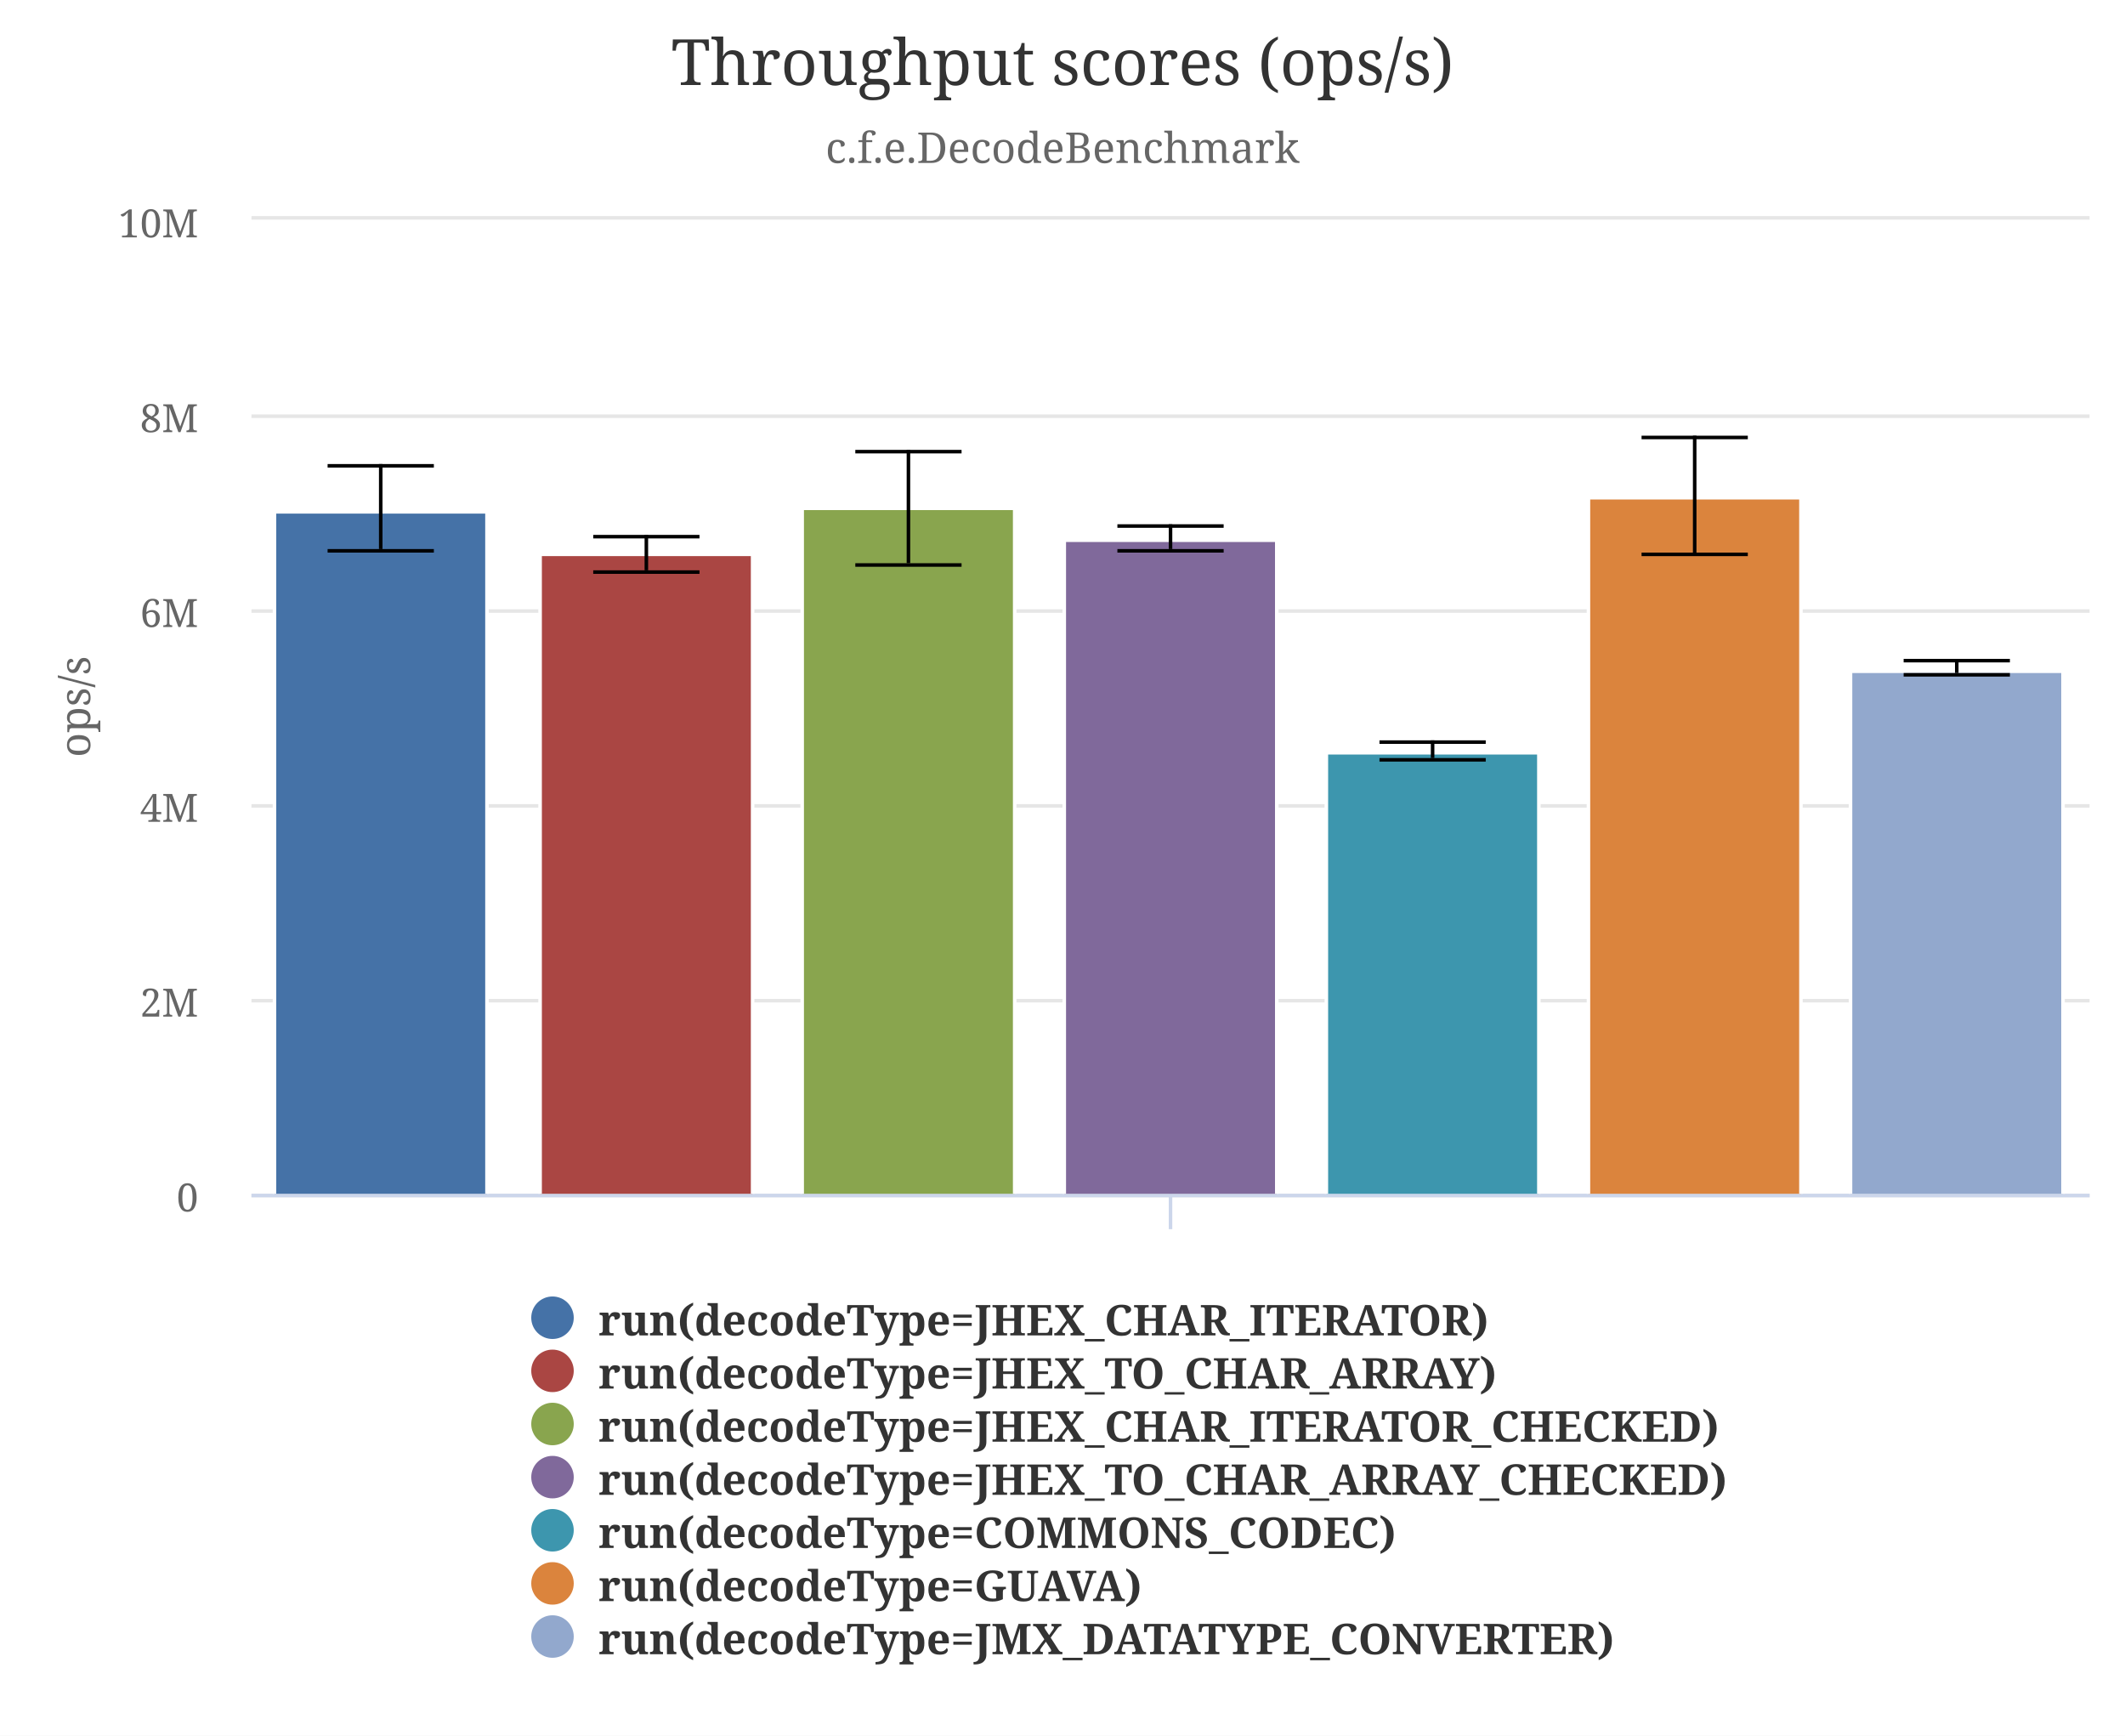
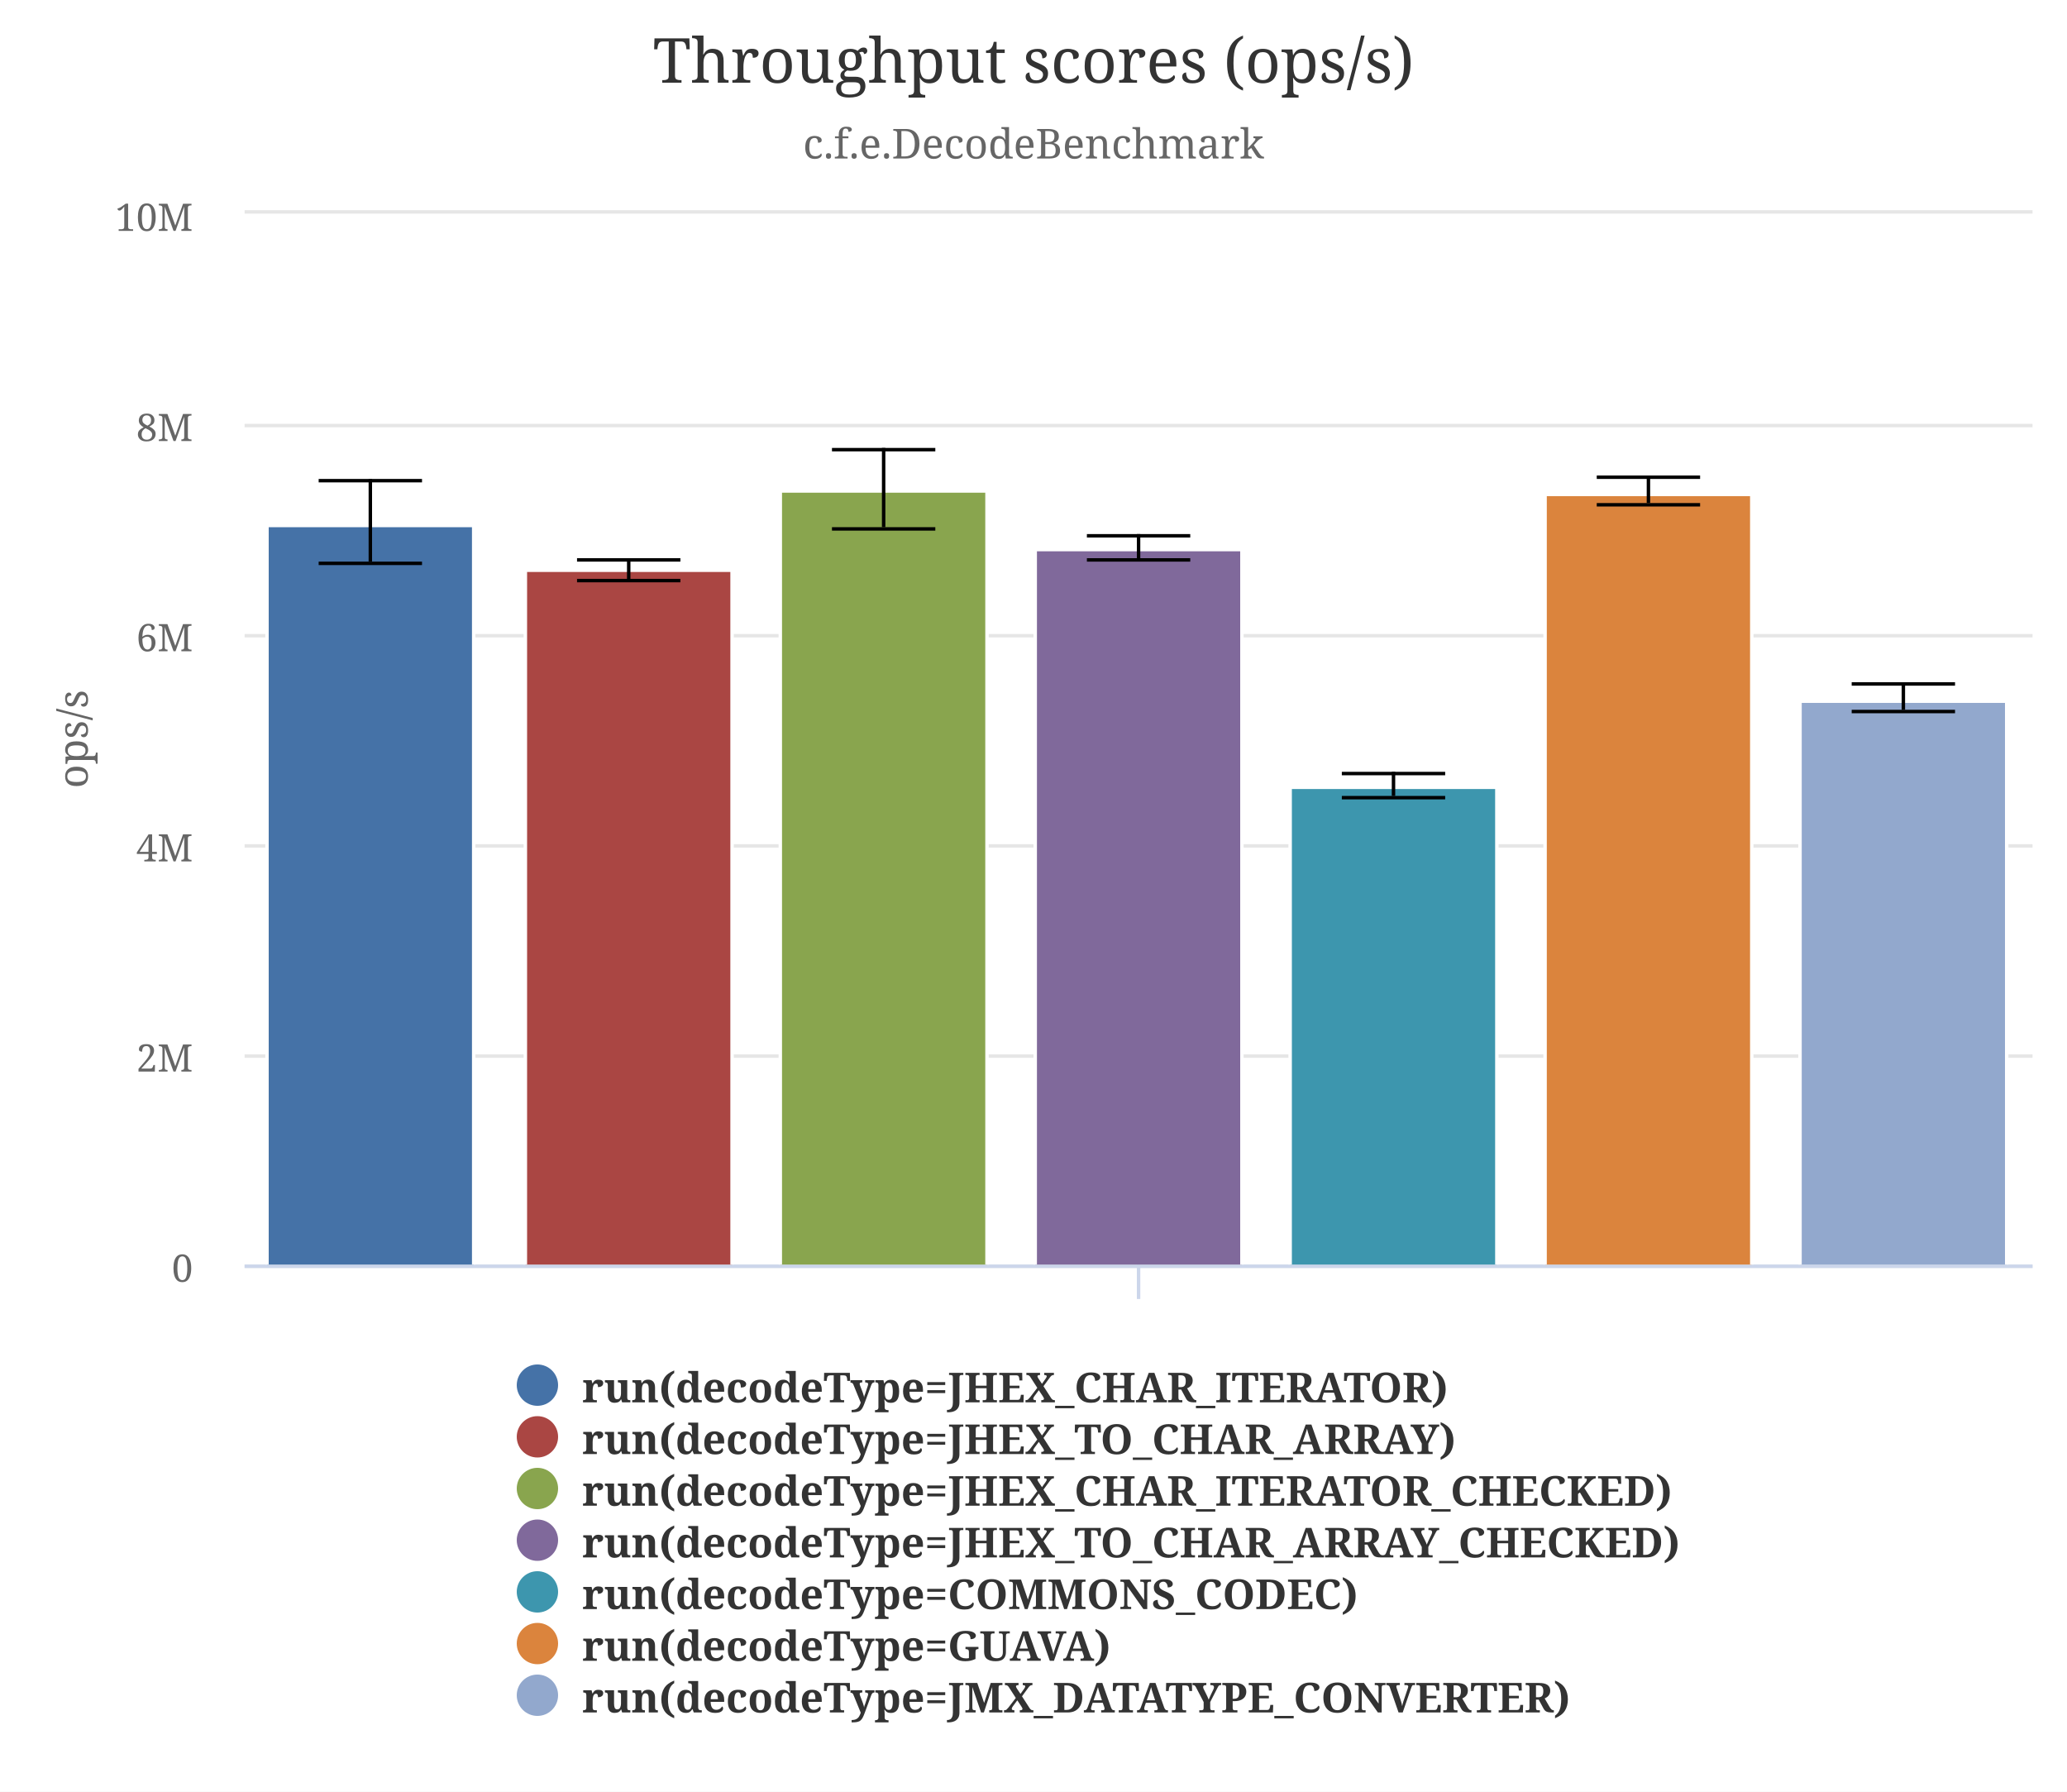
- <svg xmlns="http://www.w3.org/2000/svg" version="1.1" class="highcharts-root" style="font-family:signika, serif;font-size:12px;" width="600" viewBox="0 0 600 490" height="490">
+ <svg xmlns="http://www.w3.org/2000/svg" version="1.1" class="highcharts-root" style="font-family:signika, serif;font-size:12px;" width="600" viewBox="0 0 600 520" height="520">
  <defs>
-     <clipPath id="highcharts-335">
-       <rect x="0" y="0" width="519" height="275" fill="none" />
+     <clipPath id="highcharts-23">
+       <rect x="0" y="0" width="519" height="305" fill="none" />
    </clipPath>
  </defs>
-   <rect fill="#ffffff" class="highcharts-background" x="0" y="0" width="600" height="490" rx="0" ry="0" />
-   <rect fill="none" class="highcharts-plot-background" x="71" y="62" width="519" height="275" />
+   <rect fill="#ffffff" class="highcharts-background" x="0" y="0" width="600" height="520" rx="0" ry="0" />
+   <rect fill="none" class="highcharts-plot-background" x="71" y="62" width="519" height="305" />
  <g class="highcharts-grid highcharts-xaxis-grid ">
-     <path fill="none" class="highcharts-grid-line" d="M 330.5 62 L 330.5 337" opacity="1" />
+     <path fill="none" class="highcharts-grid-line" d="M 330.5 62 L 330.5 367" opacity="1" />
  </g>
  <g class="highcharts-grid highcharts-yaxis-grid ">
-     <path fill="none" stroke="#e6e6e6" stroke-width="1" class="highcharts-grid-line" d="M 71 337.5 L 590 337.5" opacity="1" />
-     <path fill="none" stroke="#e6e6e6" stroke-width="1" class="highcharts-grid-line" d="M 71 282.5 L 590 282.5" opacity="1" />
-     <path fill="none" stroke="#e6e6e6" stroke-width="1" class="highcharts-grid-line" d="M 71 227.5 L 590 227.5" opacity="1" />
-     <path fill="none" stroke="#e6e6e6" stroke-width="1" class="highcharts-grid-line" d="M 71 172.5 L 590 172.5" opacity="1" />
-     <path fill="none" stroke="#e6e6e6" stroke-width="1" class="highcharts-grid-line" d="M 71 117.5 L 590 117.5" opacity="1" />
+     <path fill="none" stroke="#e6e6e6" stroke-width="1" class="highcharts-grid-line" d="M 71 367.5 L 590 367.5" opacity="1" />
+     <path fill="none" stroke="#e6e6e6" stroke-width="1" class="highcharts-grid-line" d="M 71 306.5 L 590 306.5" opacity="1" />
+     <path fill="none" stroke="#e6e6e6" stroke-width="1" class="highcharts-grid-line" d="M 71 245.5 L 590 245.5" opacity="1" />
+     <path fill="none" stroke="#e6e6e6" stroke-width="1" class="highcharts-grid-line" d="M 71 184.5 L 590 184.5" opacity="1" />
+     <path fill="none" stroke="#e6e6e6" stroke-width="1" class="highcharts-grid-line" d="M 71 123.5 L 590 123.5" opacity="1" />
    <path fill="none" stroke="#e6e6e6" stroke-width="1" class="highcharts-grid-line" d="M 71 61.5 L 590 61.5" opacity="1" />
  </g>
-   <rect fill="none" class="highcharts-plot-border" x="71" y="62" width="519" height="275" />
+   <rect fill="none" class="highcharts-plot-border" x="71" y="62" width="519" height="305" />
  <g class="highcharts-axis highcharts-xaxis ">
-     <path fill="none" class="highcharts-tick" stroke="#ccd6eb" stroke-width="1" d="M 330.5 337 L 330.5 347" opacity="1" />
-     <path fill="none" class="highcharts-axis-line" stroke="#ccd6eb" stroke-width="1" d="M 71 337.5 L 590 337.5" />
+     <path fill="none" class="highcharts-tick" stroke="#ccd6eb" stroke-width="1" d="M 330.5 367 L 330.5 377" opacity="1" />
+     <path fill="none" class="highcharts-axis-line" stroke="#ccd6eb" stroke-width="1" d="M 71 367.5 L 590 367.5" />
  </g>
  <g class="highcharts-axis highcharts-yaxis ">
-     <text x="25.453" text-anchor="middle" transform="translate(0,0) rotate(270 25.45312 199.5)" class="highcharts-axis-title" style="color:#666666;fill:#666666;" y="199.5">ops/s</text>
-     <path fill="none" class="highcharts-axis-line" d="M 71 62 L 71 337" />
+     <text x="25.453" text-anchor="middle" transform="translate(0,0) rotate(270 25.45312 214.5)" class="highcharts-axis-title" style="color:#666666;fill:#666666;" y="214.5">ops/s</text>
+     <path fill="none" class="highcharts-axis-line" d="M 71 62 L 71 367" />
  </g>
  <g class="highcharts-series-group">
-     <g class="highcharts-series highcharts-series-0 highcharts-column-series highcharts-color-0 " transform="translate(71,62) scale(1 1)" width="275" height="519" clip-path="url(#highcharts-335)">
-       <rect x="6.5" y="82.5" width="60" height="193" fill="#4572A7" class="highcharts-point highcharts-color-0" stroke="#ffffff" stroke-width="1" />
+     <g class="highcharts-series highcharts-series-0 highcharts-column-series highcharts-color-0 " transform="translate(71,62) scale(1 1)" width="305" height="519" clip-path="url(#highcharts-23)">
+       <rect x="6.5" y="90.5" width="60" height="215" fill="#4572A7" class="highcharts-point highcharts-color-0" stroke="#ffffff" stroke-width="1" />
    </g>
-     <g class="highcharts-markers highcharts-series-0 highcharts-column-series highcharts-color-0 " transform="translate(71,62) scale(1 1)" width="275" height="519" clip-path="none" />
-     <g class="highcharts-series highcharts-series-1 highcharts-errorbar-series highcharts-color-undefined " transform="translate(71,62) scale(1 1)" width="275" height="519" clip-path="url(#highcharts-335)">
+     <g class="highcharts-markers highcharts-series-0 highcharts-column-series highcharts-color-0 " transform="translate(71,62) scale(1 1)" width="305" height="519" clip-path="none" />
+     <g class="highcharts-series highcharts-series-1 highcharts-errorbar-series highcharts-color-undefined " transform="translate(71,62) scale(1 1)" width="305" height="519" clip-path="url(#highcharts-23)">
      <g class="highcharts-point">
-         <path fill="none" class="highcharts-boxplot-stem" stroke="#000000" stroke-width="1" d="M 36.5 93 L 36.5 69 M 36.5 93 L 36.5 93" />
-         <path fill="none" class="highcharts-boxplot-whisker" stroke="#000000" stroke-width="1" d="M 21.5 69.5 L 51.5 69.5 M 21.5 93.5 L 51.5 93.5" />
+         <path fill="none" class="highcharts-boxplot-stem" stroke="#000000" stroke-width="1" d="M 36.5 101 L 36.5 77 M 36.5 101 L 36.5 101" />
+         <path fill="none" class="highcharts-boxplot-whisker" stroke="#000000" stroke-width="1" d="M 21.5 77.5 L 51.5 77.5 M 21.5 101.5 L 51.5 101.5" />
        <path fill="none" class="highcharts-boxplot-median" stroke="#000000" stroke-width="2" d="M 0 0" />
      </g>
    </g>
-     <g class="highcharts-markers highcharts-series-1 highcharts-errorbar-series highcharts-color-undefined " transform="translate(71,62) scale(1 1)" width="275" height="519" clip-path="none" />
-     <g class="highcharts-series highcharts-series-2 highcharts-column-series highcharts-color-1 " transform="translate(71,62) scale(1 1)" width="275" height="519" clip-path="url(#highcharts-335)">
-       <rect x="81.5" y="94.5" width="60" height="181" fill="#AA4643" class="highcharts-point highcharts-color-1" stroke="#ffffff" stroke-width="1" />
+     <g class="highcharts-markers highcharts-series-1 highcharts-errorbar-series highcharts-color-undefined " transform="translate(71,62) scale(1 1)" width="305" height="519" clip-path="none" />
+     <g class="highcharts-series highcharts-series-2 highcharts-column-series highcharts-color-1 " transform="translate(71,62) scale(1 1)" width="305" height="519" clip-path="url(#highcharts-23)">
+       <rect x="81.5" y="103.5" width="60" height="202" fill="#AA4643" class="highcharts-point highcharts-color-1" stroke="#ffffff" stroke-width="1" />
    </g>
-     <g class="highcharts-markers highcharts-series-2 highcharts-column-series highcharts-color-1 " transform="translate(71,62) scale(1 1)" width="275" height="519" clip-path="none" />
-     <g class="highcharts-series highcharts-series-3 highcharts-errorbar-series highcharts-color-undefined " transform="translate(71,62) scale(1 1)" width="275" height="519" clip-path="url(#highcharts-335)">
+     <g class="highcharts-markers highcharts-series-2 highcharts-column-series highcharts-color-1 " transform="translate(71,62) scale(1 1)" width="305" height="519" clip-path="none" />
+     <g class="highcharts-series highcharts-series-3 highcharts-errorbar-series highcharts-color-undefined " transform="translate(71,62) scale(1 1)" width="305" height="519" clip-path="url(#highcharts-23)">
      <g class="highcharts-point">
-         <path fill="none" class="highcharts-boxplot-stem" stroke="#000000" stroke-width="1" d="M 111.5 99 L 111.5 89 M 111.5 99 L 111.5 99" />
-         <path fill="none" class="highcharts-boxplot-whisker" stroke="#000000" stroke-width="1" d="M 96.5 89.5 L 126.5 89.5 M 96.5 99.5 L 126.5 99.5" />
+         <path fill="none" class="highcharts-boxplot-stem" stroke="#000000" stroke-width="1" d="M 111.5 106 L 111.5 100 M 111.5 106 L 111.5 106" />
+         <path fill="none" class="highcharts-boxplot-whisker" stroke="#000000" stroke-width="1" d="M 96.5 100.5 L 126.5 100.5 M 96.5 106.5 L 126.5 106.5" />
        <path fill="none" class="highcharts-boxplot-median" stroke="#000000" stroke-width="2" d="M 0 0" />
      </g>
    </g>
-     <g class="highcharts-markers highcharts-series-3 highcharts-errorbar-series highcharts-color-undefined " transform="translate(71,62) scale(1 1)" width="275" height="519" clip-path="none" />
-     <g class="highcharts-series highcharts-series-4 highcharts-column-series highcharts-color-2 " transform="translate(71,62) scale(1 1)" width="275" height="519" clip-path="url(#highcharts-335)">
-       <rect x="155.5" y="81.5" width="60" height="194" fill="#89A54E" class="highcharts-point highcharts-color-2" stroke="#ffffff" stroke-width="1" />
+     <g class="highcharts-markers highcharts-series-3 highcharts-errorbar-series highcharts-color-undefined " transform="translate(71,62) scale(1 1)" width="305" height="519" clip-path="none" />
+     <g class="highcharts-series highcharts-series-4 highcharts-column-series highcharts-color-2 " transform="translate(71,62) scale(1 1)" width="305" height="519" clip-path="url(#highcharts-23)">
+       <rect x="155.5" y="80.5" width="60" height="225" fill="#89A54E" class="highcharts-point highcharts-color-2" stroke="#ffffff" stroke-width="1" />
    </g>
-     <g class="highcharts-markers highcharts-series-4 highcharts-column-series highcharts-color-2 " transform="translate(71,62) scale(1 1)" width="275" height="519" clip-path="none" />
-     <g class="highcharts-series highcharts-series-5 highcharts-errorbar-series highcharts-color-undefined " transform="translate(71,62) scale(1 1)" width="275" height="519" clip-path="url(#highcharts-335)">
+     <g class="highcharts-markers highcharts-series-4 highcharts-column-series highcharts-color-2 " transform="translate(71,62) scale(1 1)" width="305" height="519" clip-path="none" />
+     <g class="highcharts-series highcharts-series-5 highcharts-errorbar-series highcharts-color-undefined " transform="translate(71,62) scale(1 1)" width="305" height="519" clip-path="url(#highcharts-23)">
      <g class="highcharts-point">
-         <path fill="none" class="highcharts-boxplot-stem" stroke="#000000" stroke-width="1" d="M 185.5 97 L 185.5 65 M 185.5 97 L 185.5 97" />
-         <path fill="none" class="highcharts-boxplot-whisker" stroke="#000000" stroke-width="1" d="M 170.5 65.5 L 200.5 65.5 M 170.5 97.5 L 200.5 97.5" />
+         <path fill="none" class="highcharts-boxplot-stem" stroke="#000000" stroke-width="1" d="M 185.5 91 L 185.5 68 M 185.5 91 L 185.5 91" />
+         <path fill="none" class="highcharts-boxplot-whisker" stroke="#000000" stroke-width="1" d="M 170.5 68.5 L 200.5 68.5 M 170.5 91.5 L 200.5 91.5" />
        <path fill="none" class="highcharts-boxplot-median" stroke="#000000" stroke-width="2" d="M 0 0" />
      </g>
    </g>
-     <g class="highcharts-markers highcharts-series-5 highcharts-errorbar-series highcharts-color-undefined " transform="translate(71,62) scale(1 1)" width="275" height="519" clip-path="none" />
-     <g class="highcharts-series highcharts-series-6 highcharts-column-series highcharts-color-3 " transform="translate(71,62) scale(1 1)" width="275" height="519" clip-path="url(#highcharts-335)">
-       <rect x="229.5" y="90.5" width="60" height="185" fill="#80699B" class="highcharts-point highcharts-color-3" stroke="#ffffff" stroke-width="1" />
+     <g class="highcharts-markers highcharts-series-5 highcharts-errorbar-series highcharts-color-undefined " transform="translate(71,62) scale(1 1)" width="305" height="519" clip-path="none" />
+     <g class="highcharts-series highcharts-series-6 highcharts-column-series highcharts-color-3 " transform="translate(71,62) scale(1 1)" width="305" height="519" clip-path="url(#highcharts-23)">
+       <rect x="229.5" y="97.5" width="60" height="208" fill="#80699B" class="highcharts-point highcharts-color-3" stroke="#ffffff" stroke-width="1" />
    </g>
-     <g class="highcharts-markers highcharts-series-6 highcharts-column-series highcharts-color-3 " transform="translate(71,62) scale(1 1)" width="275" height="519" clip-path="none" />
-     <g class="highcharts-series highcharts-series-7 highcharts-errorbar-series highcharts-color-undefined " transform="translate(71,62) scale(1 1)" width="275" height="519" clip-path="url(#highcharts-335)">
+     <g class="highcharts-markers highcharts-series-6 highcharts-column-series highcharts-color-3 " transform="translate(71,62) scale(1 1)" width="305" height="519" clip-path="none" />
+     <g class="highcharts-series highcharts-series-7 highcharts-errorbar-series highcharts-color-undefined " transform="translate(71,62) scale(1 1)" width="305" height="519" clip-path="url(#highcharts-23)">
      <g class="highcharts-point">
-         <path fill="none" class="highcharts-boxplot-stem" stroke="#000000" stroke-width="1" d="M 259.5 93 L 259.5 86 M 259.5 93 L 259.5 93" />
-         <path fill="none" class="highcharts-boxplot-whisker" stroke="#000000" stroke-width="1" d="M 244.5 86.5 L 274.5 86.5 M 244.5 93.5 L 274.5 93.5" />
+         <path fill="none" class="highcharts-boxplot-stem" stroke="#000000" stroke-width="1" d="M 259.5 100 L 259.5 93 M 259.5 100 L 259.5 100" />
+         <path fill="none" class="highcharts-boxplot-whisker" stroke="#000000" stroke-width="1" d="M 244.5 93.5 L 274.5 93.5 M 244.5 100.5 L 274.5 100.5" />
        <path fill="none" class="highcharts-boxplot-median" stroke="#000000" stroke-width="2" d="M 0 0" />
      </g>
    </g>
-     <g class="highcharts-markers highcharts-series-7 highcharts-errorbar-series highcharts-color-undefined " transform="translate(71,62) scale(1 1)" width="275" height="519" clip-path="none" />
-     <g class="highcharts-series highcharts-series-8 highcharts-column-series highcharts-color-4 " transform="translate(71,62) scale(1 1)" width="275" height="519" clip-path="url(#highcharts-335)">
-       <rect x="303.5" y="150.5" width="60" height="125" fill="#3D96AE" class="highcharts-point highcharts-color-4" stroke="#ffffff" stroke-width="1" />
+     <g class="highcharts-markers highcharts-series-7 highcharts-errorbar-series highcharts-color-undefined " transform="translate(71,62) scale(1 1)" width="305" height="519" clip-path="none" />
+     <g class="highcharts-series highcharts-series-8 highcharts-column-series highcharts-color-4 " transform="translate(71,62) scale(1 1)" width="305" height="519" clip-path="url(#highcharts-23)">
+       <rect x="303.5" y="166.5" width="60" height="139" fill="#3D96AE" class="highcharts-point highcharts-color-4" stroke="#ffffff" stroke-width="1" />
    </g>
-     <g class="highcharts-markers highcharts-series-8 highcharts-column-series highcharts-color-4 " transform="translate(71,62) scale(1 1)" width="275" height="519" clip-path="none" />
-     <g class="highcharts-series highcharts-series-9 highcharts-errorbar-series highcharts-color-undefined " transform="translate(71,62) scale(1 1)" width="275" height="519" clip-path="url(#highcharts-335)">
+     <g class="highcharts-markers highcharts-series-8 highcharts-column-series highcharts-color-4 " transform="translate(71,62) scale(1 1)" width="305" height="519" clip-path="none" />
+     <g class="highcharts-series highcharts-series-9 highcharts-errorbar-series highcharts-color-undefined " transform="translate(71,62) scale(1 1)" width="305" height="519" clip-path="url(#highcharts-23)">
      <g class="highcharts-point">
-         <path fill="none" class="highcharts-boxplot-stem" stroke="#000000" stroke-width="1" d="M 333.5 152 L 333.5 147 M 333.5 152 L 333.5 152" />
-         <path fill="none" class="highcharts-boxplot-whisker" stroke="#000000" stroke-width="1" d="M 318.5 147.5 L 348.5 147.5 M 318.5 152.5 L 348.5 152.5" />
+         <path fill="none" class="highcharts-boxplot-stem" stroke="#000000" stroke-width="1" d="M 333.5 169 L 333.5 162 M 333.5 169 L 333.5 169" />
+         <path fill="none" class="highcharts-boxplot-whisker" stroke="#000000" stroke-width="1" d="M 318.5 162.5 L 348.5 162.5 M 318.5 169.5 L 348.5 169.5" />
        <path fill="none" class="highcharts-boxplot-median" stroke="#000000" stroke-width="2" d="M 0 0" />
      </g>
    </g>
-     <g class="highcharts-markers highcharts-series-9 highcharts-errorbar-series highcharts-color-undefined " transform="translate(71,62) scale(1 1)" width="275" height="519" clip-path="none" />
-     <g class="highcharts-series highcharts-series-10 highcharts-column-series highcharts-color-5 " transform="translate(71,62) scale(1 1)" width="275" height="519" clip-path="url(#highcharts-335)">
-       <rect x="377.5" y="78.5" width="60" height="197" fill="#DB843D" class="highcharts-point highcharts-color-5" stroke="#ffffff" stroke-width="1" />
+     <g class="highcharts-markers highcharts-series-9 highcharts-errorbar-series highcharts-color-undefined " transform="translate(71,62) scale(1 1)" width="305" height="519" clip-path="none" />
+     <g class="highcharts-series highcharts-series-10 highcharts-column-series highcharts-color-5 " transform="translate(71,62) scale(1 1)" width="305" height="519" clip-path="url(#highcharts-23)">
+       <rect x="377.5" y="81.5" width="60" height="224" fill="#DB843D" class="highcharts-point highcharts-color-5" stroke="#ffffff" stroke-width="1" />
    </g>
-     <g class="highcharts-markers highcharts-series-10 highcharts-column-series highcharts-color-5 " transform="translate(71,62) scale(1 1)" width="275" height="519" clip-path="none" />
-     <g class="highcharts-series highcharts-series-11 highcharts-errorbar-series highcharts-color-undefined " transform="translate(71,62) scale(1 1)" width="275" height="519" clip-path="url(#highcharts-335)">
+     <g class="highcharts-markers highcharts-series-10 highcharts-column-series highcharts-color-5 " transform="translate(71,62) scale(1 1)" width="305" height="519" clip-path="none" />
+     <g class="highcharts-series highcharts-series-11 highcharts-errorbar-series highcharts-color-undefined " transform="translate(71,62) scale(1 1)" width="305" height="519" clip-path="url(#highcharts-23)">
      <g class="highcharts-point">
-         <path fill="none" class="highcharts-boxplot-stem" stroke="#000000" stroke-width="1" d="M 407.5 94 L 407.5 61 M 407.5 94 L 407.5 94" />
-         <path fill="none" class="highcharts-boxplot-whisker" stroke="#000000" stroke-width="1" d="M 392.5 61.5 L 422.5 61.5 M 392.5 94.5 L 422.5 94.5" />
+         <path fill="none" class="highcharts-boxplot-stem" stroke="#000000" stroke-width="1" d="M 407.5 84 L 407.5 76 M 407.5 84 L 407.5 84" />
+         <path fill="none" class="highcharts-boxplot-whisker" stroke="#000000" stroke-width="1" d="M 392.5 76.5 L 422.5 76.5 M 392.5 84.5 L 422.5 84.5" />
        <path fill="none" class="highcharts-boxplot-median" stroke="#000000" stroke-width="2" d="M 0 0" />
      </g>
    </g>
-     <g class="highcharts-markers highcharts-series-11 highcharts-errorbar-series highcharts-color-undefined " transform="translate(71,62) scale(1 1)" width="275" height="519" clip-path="none" />
-     <g class="highcharts-series highcharts-series-12 highcharts-column-series highcharts-color-6 " transform="translate(71,62) scale(1 1)" width="275" height="519" clip-path="url(#highcharts-335)">
-       <rect x="451.5" y="127.5" width="60" height="148" fill="#92A8CD" class="highcharts-point highcharts-color-6" stroke="#ffffff" stroke-width="1" />
+     <g class="highcharts-markers highcharts-series-11 highcharts-errorbar-series highcharts-color-undefined " transform="translate(71,62) scale(1 1)" width="305" height="519" clip-path="none" />
+     <g class="highcharts-series highcharts-series-12 highcharts-column-series highcharts-color-6 " transform="translate(71,62) scale(1 1)" width="305" height="519" clip-path="url(#highcharts-23)">
+       <rect x="451.5" y="141.5" width="60" height="164" fill="#92A8CD" class="highcharts-point highcharts-color-6" stroke="#ffffff" stroke-width="1" />
    </g>
-     <g class="highcharts-markers highcharts-series-12 highcharts-column-series highcharts-color-6 " transform="translate(71,62) scale(1 1)" width="275" height="519" clip-path="none" />
-     <g class="highcharts-series highcharts-series-13 highcharts-errorbar-series highcharts-color-undefined " transform="translate(71,62) scale(1 1)" width="275" height="519" clip-path="url(#highcharts-335)">
+     <g class="highcharts-markers highcharts-series-12 highcharts-column-series highcharts-color-6 " transform="translate(71,62) scale(1 1)" width="305" height="519" clip-path="none" />
+     <g class="highcharts-series highcharts-series-13 highcharts-errorbar-series highcharts-color-undefined " transform="translate(71,62) scale(1 1)" width="305" height="519" clip-path="url(#highcharts-23)">
      <g class="highcharts-point">
-         <path fill="none" class="highcharts-boxplot-stem" stroke="#000000" stroke-width="1" d="M 481.5 128 L 481.5 124 M 481.5 128 L 481.5 128" />
-         <path fill="none" class="highcharts-boxplot-whisker" stroke="#000000" stroke-width="1" d="M 466.5 124.5 L 496.5 124.5 M 466.5 128.5 L 496.5 128.5" />
+         <path fill="none" class="highcharts-boxplot-stem" stroke="#000000" stroke-width="1" d="M 481.5 144 L 481.5 136 M 481.5 144 L 481.5 144" />
+         <path fill="none" class="highcharts-boxplot-whisker" stroke="#000000" stroke-width="1" d="M 466.5 136.5 L 496.5 136.5 M 466.5 144.5 L 496.5 144.5" />
        <path fill="none" class="highcharts-boxplot-median" stroke="#000000" stroke-width="2" d="M 0 0" />
      </g>
    </g>
-     <g class="highcharts-markers highcharts-series-13 highcharts-errorbar-series highcharts-color-undefined " transform="translate(71,62) scale(1 1)" width="275" height="519" clip-path="none" />
+     <g class="highcharts-markers highcharts-series-13 highcharts-errorbar-series highcharts-color-undefined " transform="translate(71,62) scale(1 1)" width="305" height="519" clip-path="none" />
  </g>
  <text x="300" text-anchor="middle" class="highcharts-title" style="color:#333333;font-size:18px;fill:#333333;width:536px;" y="24">
    <tspan>Throughput scores (ops/s)</tspan>
  </text>
  <text x="300" text-anchor="middle" class="highcharts-subtitle" style="color:#666666;fill:#666666;width:536px;" y="46">
    <tspan>c.f.e.DecodeBenchmark</tspan>
  </text>
-   <g class="highcharts-legend" transform="translate(140,359)">
+   <g class="highcharts-legend" transform="translate(140,389)">
    <rect fill="none" class="highcharts-legend-box" rx="0" ry="0" x="0" y="0" width="320" height="116" visibility="visible" />
    <g>
      <g>
        <g class="highcharts-legend-item highcharts-column-series highcharts-color-0 highcharts-series-0" transform="translate(8,3)">
          <text x="21" style="color:#333333;font-size:12px;font-weight:bold;cursor:pointer;fill:#333333;" text-anchor="start" y="15">run(decodeType=JHEX_CHAR_ITERATOR)</text>
          <rect x="2" y="4" width="12" height="12" fill="#4572A7" rx="6" ry="6" class="highcharts-point" />
        </g>
        <g class="highcharts-legend-item highcharts-column-series highcharts-color-1 highcharts-series-2" transform="translate(8,18)">
          <text x="21" y="15" style="color:#333333;font-size:12px;font-weight:bold;cursor:pointer;fill:#333333;" text-anchor="start">run(decodeType=JHEX_TO_CHAR_ARRAY)</text>
          <rect x="2" y="4" width="12" height="12" fill="#AA4643" rx="6" ry="6" class="highcharts-point" />
        </g>
        <g class="highcharts-legend-item highcharts-column-series highcharts-color-2 highcharts-series-4" transform="translate(8,33)">
          <text x="21" y="15" style="color:#333333;font-size:12px;font-weight:bold;cursor:pointer;fill:#333333;" text-anchor="start">run(decodeType=JHEX_CHAR_ITERATOR_CHECKED)</text>
          <rect x="2" y="4" width="12" height="12" fill="#89A54E" rx="6" ry="6" class="highcharts-point" />
        </g>
        <g class="highcharts-legend-item highcharts-column-series highcharts-color-3 highcharts-series-6" transform="translate(8,48)">
          <text x="21" y="15" style="color:#333333;font-size:12px;font-weight:bold;cursor:pointer;fill:#333333;" text-anchor="start">run(decodeType=JHEX_TO_CHAR_ARRAY_CHECKED)</text>
          <rect x="2" y="4" width="12" height="12" fill="#80699B" rx="6" ry="6" class="highcharts-point" />
        </g>
        <g class="highcharts-legend-item highcharts-column-series highcharts-color-4 highcharts-series-8" transform="translate(8,63)">
          <text x="21" y="15" style="color:#333333;font-size:12px;font-weight:bold;cursor:pointer;fill:#333333;" text-anchor="start">run(decodeType=COMMONS_CODEC)</text>
          <rect x="2" y="4" width="12" height="12" fill="#3D96AE" rx="6" ry="6" class="highcharts-point" />
        </g>
        <g class="highcharts-legend-item highcharts-column-series highcharts-color-5 highcharts-series-10" transform="translate(8,78)">
          <text x="21" y="15" style="color:#333333;font-size:12px;font-weight:bold;cursor:pointer;fill:#333333;" text-anchor="start">run(decodeType=GUAVA)</text>
          <rect x="2" y="4" width="12" height="12" fill="#DB843D" rx="6" ry="6" class="highcharts-point" />
        </g>
        <g class="highcharts-legend-item highcharts-column-series highcharts-color-6 highcharts-series-12" transform="translate(8,93)">
          <text x="21" y="15" style="color:#333333;font-size:12px;font-weight:bold;cursor:pointer;fill:#333333;" text-anchor="start">run(decodeType=JMX_DATATYPE_CONVERTER)</text>
          <rect x="2" y="4" width="12" height="12" fill="#92A8CD" rx="6" ry="6" class="highcharts-point" />
        </g>
      </g>
    </g>
  </g>
  <g class="highcharts-axis-labels highcharts-xaxis-labels " />
  <g class="highcharts-axis-labels highcharts-yaxis-labels ">
-     <text x="56" style="color:#666666;cursor:default;font-size:11px;fill:#666666;width:188px;text-overflow:clip;" text-anchor="end" transform="translate(0,0)" y="342" opacity="1">
+     <text x="56" style="color:#666666;cursor:default;font-size:11px;fill:#666666;width:188px;text-overflow:clip;" text-anchor="end" transform="translate(0,0)" y="372" opacity="1">
      <tspan>0</tspan>
    </text>
-     <text x="56" style="color:#666666;cursor:default;font-size:11px;fill:#666666;width:188px;text-overflow:clip;" text-anchor="end" transform="translate(0,0)" y="287" opacity="1">
+     <text x="56" style="color:#666666;cursor:default;font-size:11px;fill:#666666;width:188px;text-overflow:clip;" text-anchor="end" transform="translate(0,0)" y="311" opacity="1">
      <tspan>2M</tspan>
    </text>
-     <text x="56" style="color:#666666;cursor:default;font-size:11px;fill:#666666;width:188px;text-overflow:clip;" text-anchor="end" transform="translate(0,0)" y="232" opacity="1">
+     <text x="56" style="color:#666666;cursor:default;font-size:11px;fill:#666666;width:188px;text-overflow:clip;" text-anchor="end" transform="translate(0,0)" y="250" opacity="1">
      <tspan>4M</tspan>
    </text>
-     <text x="56" style="color:#666666;cursor:default;font-size:11px;fill:#666666;width:188px;text-overflow:clip;" text-anchor="end" transform="translate(0,0)" y="177" opacity="1">
+     <text x="56" style="color:#666666;cursor:default;font-size:11px;fill:#666666;width:188px;text-overflow:clip;" text-anchor="end" transform="translate(0,0)" y="189" opacity="1">
      <tspan>6M</tspan>
    </text>
-     <text x="56" style="color:#666666;cursor:default;font-size:11px;fill:#666666;width:188px;text-overflow:clip;" text-anchor="end" transform="translate(0,0)" y="122" opacity="1">
+     <text x="56" style="color:#666666;cursor:default;font-size:11px;fill:#666666;width:188px;text-overflow:clip;" text-anchor="end" transform="translate(0,0)" y="128" opacity="1">
      <tspan>8M</tspan>
    </text>
    <text x="56" style="color:#666666;cursor:default;font-size:11px;fill:#666666;width:188px;text-overflow:clip;" text-anchor="end" transform="translate(0,0)" y="67" opacity="1">
      <tspan>10M</tspan>
    </text>
  </g>
  <g class="highcharts-label highcharts-tooltip" display="none" style="cursor:default;pointer-events:none;white-space:nowrap;" transform="translate(0,0)">
    <path fill="none" class="highcharts-label-box highcharts-tooltip-box" d="M 3.5 0.5 L 13.5 0.5 C 16.5 0.5 16.5 0.5 16.5 3.5 L 16.5 13.5 C 16.5 16.5 16.5 16.5 13.5 16.5 L 3.5 16.5 C 0.5 16.5 0.5 16.5 0.5 13.5 L 0.5 3.5 C 0.5 0.5 0.5 0.5 3.5 0.5" stroke="#000000" stroke-opacity="0.05" stroke-width="5" transform="translate(1, 1)" />
    <path fill="none" class="highcharts-label-box highcharts-tooltip-box" d="M 3.5 0.5 L 13.5 0.5 C 16.5 0.5 16.5 0.5 16.5 3.5 L 16.5 13.5 C 16.5 16.5 16.5 16.5 13.5 16.5 L 3.5 16.5 C 0.5 16.5 0.5 16.5 0.5 13.5 L 0.5 3.5 C 0.5 0.5 0.5 0.5 3.5 0.5" stroke="#000000" stroke-opacity="0.1" stroke-width="3" transform="translate(1, 1)" />
    <path fill="none" class="highcharts-label-box highcharts-tooltip-box" d="M 3.5 0.5 L 13.5 0.5 C 16.5 0.5 16.5 0.5 16.5 3.5 L 16.5 13.5 C 16.5 16.5 16.5 16.5 13.5 16.5 L 3.5 16.5 C 0.5 16.5 0.5 16.5 0.5 13.5 L 0.5 3.5 C 0.5 0.5 0.5 0.5 3.5 0.5" stroke="#000000" stroke-opacity="0.15" stroke-width="1" transform="translate(1, 1)" />
    <path fill="rgb(247,247,247)" fill-opacity="0.85" class="highcharts-label-box highcharts-tooltip-box" d="M 3.5 0.5 L 13.5 0.5 C 16.5 0.5 16.5 0.5 16.5 3.5 L 16.5 13.5 C 16.5 16.5 16.5 16.5 13.5 16.5 L 3.5 16.5 C 0.5 16.5 0.5 16.5 0.5 13.5 L 0.5 3.5 C 0.5 0.5 0.5 0.5 3.5 0.5" />
    <text x="8" style="font-size:12px;color:#333333;fill:#333333;" y="20" />
  </g>
</svg>
